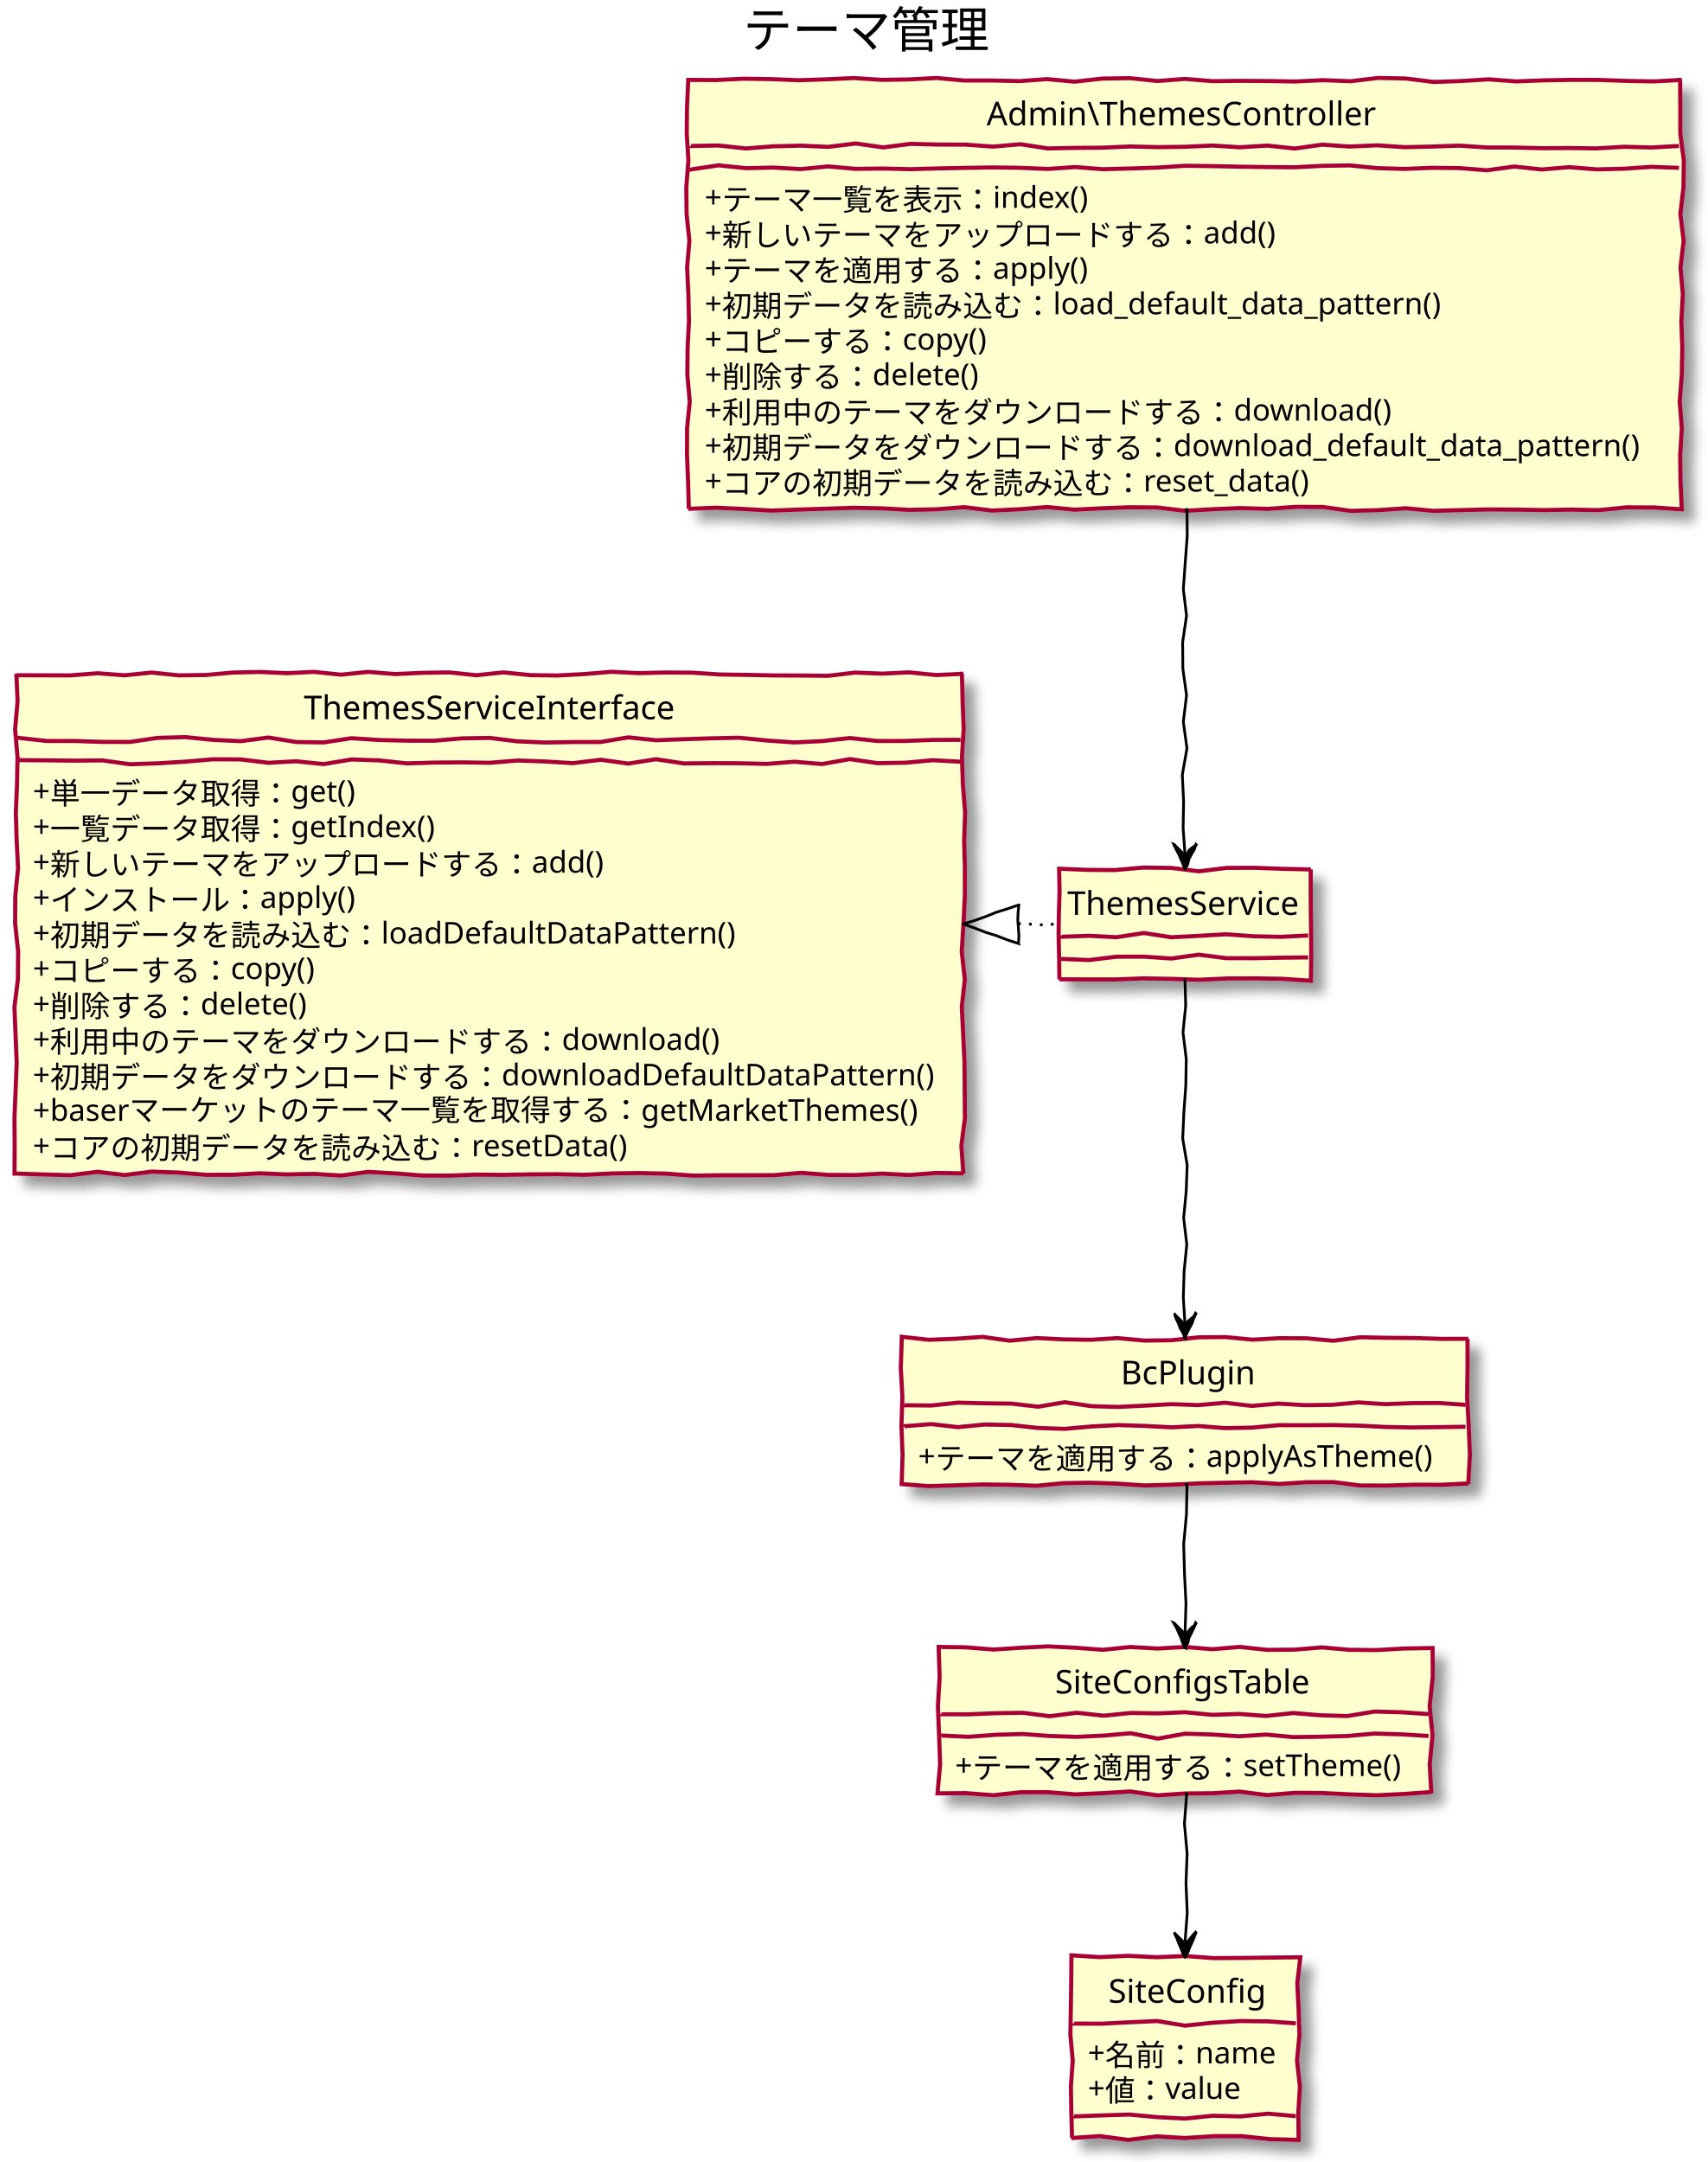
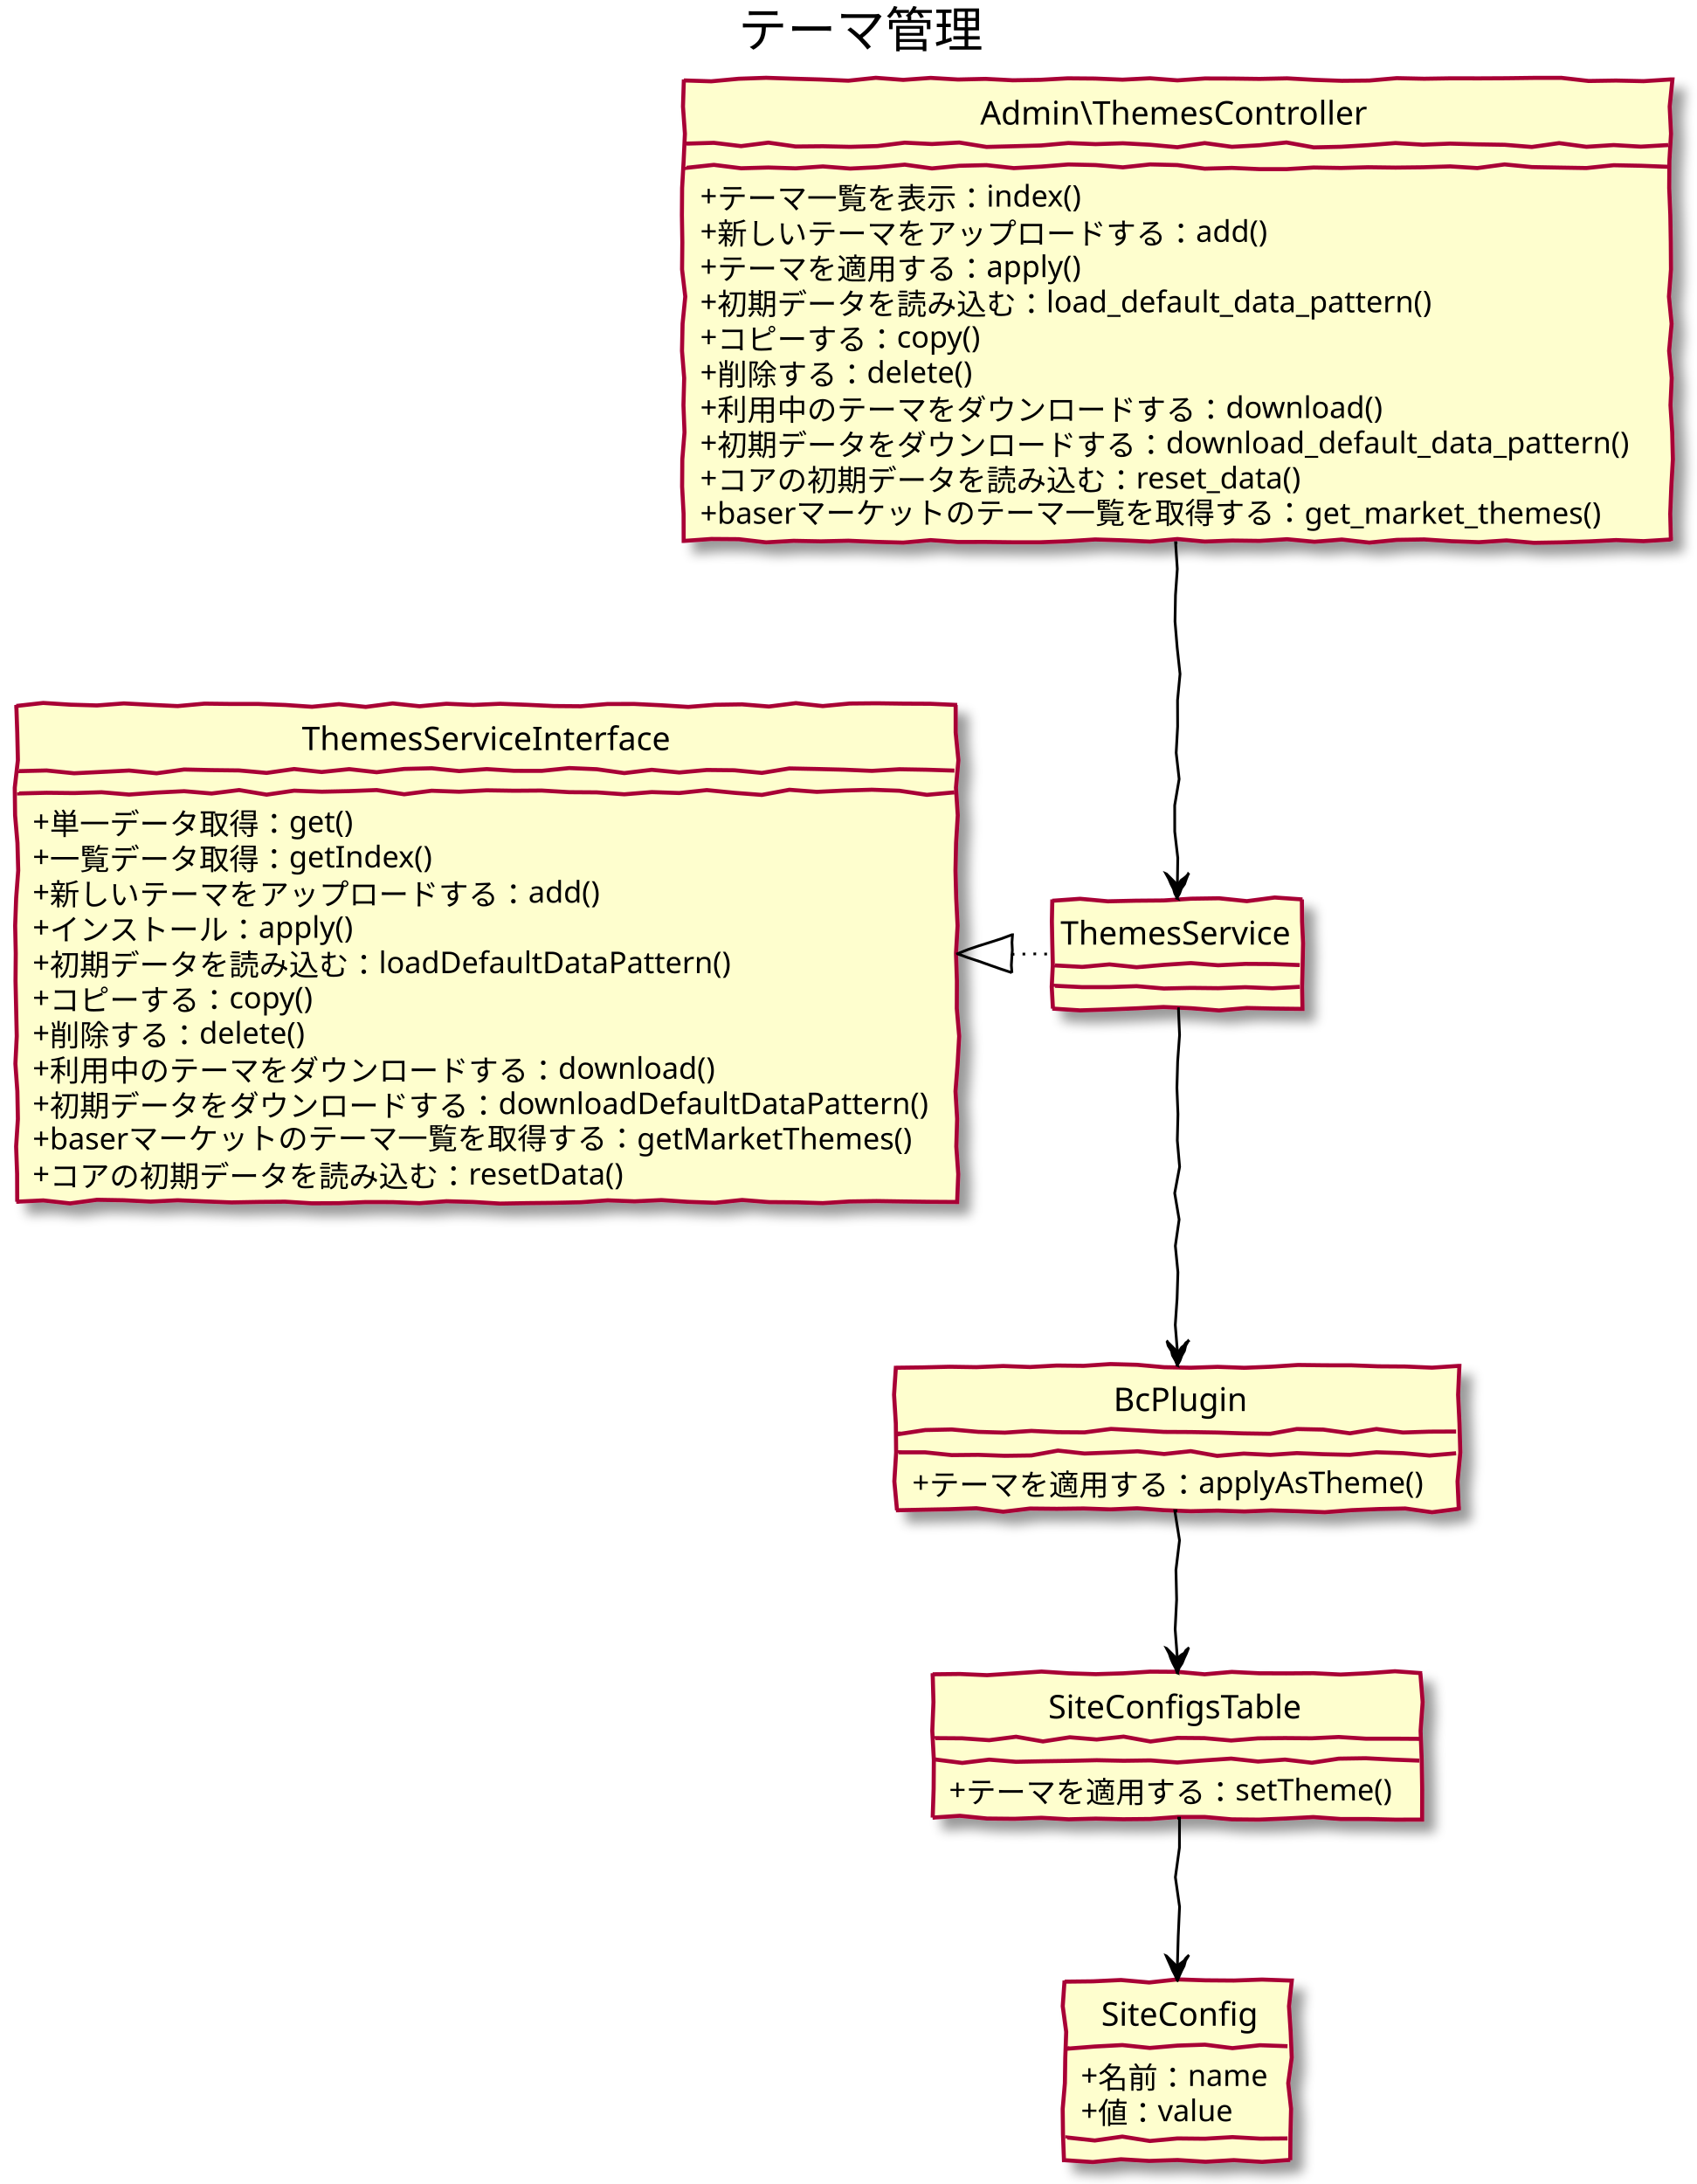
- <svg xmlns="http://www.w3.org/2000/svg" contentScriptType="application/ecmascript" contentStyleType="text/css" height="790px" preserveAspectRatio="none" style="width:624px;height:790px;" version="1.1" viewBox="0 0 624 790" width="624px" zoomAndPan="magnify">
+ <svg xmlns="http://www.w3.org/2000/svg" contentScriptType="application/ecmascript" contentStyleType="text/css" height="803px" preserveAspectRatio="none" style="width:624px;height:803px;" version="1.1" viewBox="0 0 624 803" width="624px" zoomAndPan="magnify">
  <defs>
-     <filter height="300%" id="fo65tkm" width="300%" x="-1" y="-1">
+     <filter height="300%" id="fbg8afc" width="300%" x="-1" y="-1">
      <feGaussianBlur result="blurOut" stdDeviation="2.0" />
      <feColorMatrix in="blurOut" result="blurOut2" type="matrix" values="0 0 0 0 0 0 0 0 0 0 0 0 0 0 0 0 0 0 .4 0" />
      <feOffset dx="4.0" dy="4.0" in="blurOut2" result="blurOut3" />
      <feBlend in="SourceGraphic" in2="blurOut3" mode="normal" />
    </filter>
  </defs>
  <g>
    <text fill="#000000" font-family="sans-serif" font-size="18" lengthAdjust="spacingAndGlyphs" textLength="90" x="271.5" y="17.402">テーマ管理</text>
-     <polygon fill="#FEFECE" filter="url(#fo65tkm)" points="251.5,29.199,251.5,29.188,261.583,29.248,271.667,28.764,281.75,28.906,291.833,29.313,301.917,28.983,312,28.512,322.083,29.178,332.167,29.025,342.25,28.493,352.333,29.427,362.417,29.414,372.5,29.635,382.583,28.908,392.667,29.85,402.75,28.711,412.833,28.552,422.917,29.601,433,28.831,443.083,29.663,453.167,29.543,463.25,29.611,473.333,29.774,483.417,29.295,493.5,29.691,503.583,28.469,513.667,28.677,523.75,29.944,533.833,29.616,543.917,28.983,554,29.749,564.083,29.358,574.167,29.177,584.25,29.204,594.333,29.57,604.417,29.747,614.5,29.199,613.911,29.199,613.98,38.995,613.966,48.79,615.248,58.586,615.141,68.381,614.007,78.177,615.196,87.972,614.045,97.768,614.903,107.564,614.366,117.359,614.713,127.154,614.52,136.95,613.765,146.746,614.526,156.541,613.928,166.337,614.065,176.132,614.5,185.928,614.5,186.106,604.417,185.43,594.333,185.377,584.25,186.411,574.167,186.218,564.083,186.388,554,186.213,543.917,186.148,533.833,186.397,523.75,186.667,513.667,185.71,503.583,186.405,493.5,186.672,483.417,185.236,473.333,185.203,463.25,185.94,453.167,185.64,443.083,186.077,433,186.651,422.917,185.43,412.833,185.341,402.75,185.719,392.667,186.232,382.583,185.264,372.5,186.084,362.417,186.559,352.333,185.314,342.25,186.092,332.167,186.305,322.083,185.728,312,185.548,301.917,185.872,291.833,186.2,281.75,186.571,271.667,185.969,261.583,185.507,251.5,185.928,251.683,185.928,251.438,176.132,251.026,166.337,251.051,156.541,252.037,146.746,251.157,136.95,251.248,127.154,251.75,117.359,251.536,107.564,251.067,97.768,251.902,87.972,250.881,78.177,250.777,68.381,251.547,58.586,250.924,48.79,251.029,38.995,251.5,29.199" style="stroke: #A80036; stroke-width: 1.5;" />
+     <polygon fill="#FEFECE" filter="url(#fbg8afc)" points="251.5,29.199,251.5,29.57,261.583,29.896,271.667,28.956,281.75,28.608,291.833,28.938,301.917,29.23,312,29.67,322.083,28.605,332.167,29.372,342.25,28.642,352.333,29.237,362.417,29.003,372.5,29.52,382.583,29.352,392.667,28.797,402.75,28.88,412.833,29.294,422.917,28.778,433,29.548,443.083,28.849,453.167,28.883,463.25,29.016,473.333,28.804,483.417,29.361,493.5,29.715,503.583,29.615,513.667,28.733,523.75,28.949,533.833,28.793,543.917,28.817,554,28.764,564.083,28.636,574.167,28.619,584.25,29.775,594.333,29.614,604.417,29.841,614.5,29.199,615.065,29.199,614.045,39.181,614.54,49.162,613.936,59.143,613.87,69.125,614.28,79.106,614.45,89.088,614.525,99.069,613.772,109.05,614.752,119.032,613.833,129.013,614.795,138.994,614.339,148.976,614.971,158.957,615.221,168.939,614.641,178.92,614.247,188.901,614.5,198.883,614.5,198.346,604.417,198.967,594.333,198.569,584.25,199.065,574.167,199.411,564.083,199.583,554,198.687,543.917,199.349,533.833,198.985,523.75,198.335,513.667,198.498,503.583,199.5,493.5,198.369,483.417,199.193,473.333,198.256,463.25,198.871,453.167,198.737,443.083,199.113,433,198.185,422.917,199.124,412.833,198.653,402.75,198.344,392.667,198.984,382.583,199.375,372.5,199.377,362.417,199.254,352.333,199.274,342.25,198.583,332.167,199.498,322.083,199.225,312,198.806,301.917,199.038,291.833,198.843,281.75,199.413,271.667,198.242,261.583,198.165,251.5,198.883,251.433,198.883,251.399,188.901,250.858,178.92,250.929,168.939,251.736,158.957,251.351,148.976,251.617,138.994,250.816,129.013,251.025,119.032,252.018,109.05,250.838,99.069,250.938,89.088,250.782,79.106,250.856,69.125,251.418,59.143,251.885,49.162,251.177,39.181,251.5,29.199" style="stroke: #A80036; stroke-width: 1.5;" />
    <text fill="#000000" font-family="sans-serif" font-size="12" lengthAdjust="spacingAndGlyphs" textLength="145" x="360.5" y="45.801">Admin\ThemesController</text>
-     <path d="M252.5,53.332 L252.5,53.346 L262.528,53.165 L272.556,54.251 L282.583,53.466 L292.611,53.215 L302.639,53.671 L312.667,52.429 L322.694,53.866 L332.722,52.565 L342.75,52.826 L352.778,52.849 L362.806,53.576 L372.833,52.701 L382.861,54.238 L392.889,54.041 L402.917,53.96 L412.944,53.522 L422.972,53.766 L433,53.642 L443.028,53.182 L453.056,53.817 L463.083,53.197 L473.111,54.279 L483.139,52.86 L493.167,53.556 L503.194,53.095 L513.222,53.783 L523.25,53.553 L533.278,53.214 L543.306,53.893 L553.333,53.906 L563.361,54.159 L573.389,54.091 L583.417,54.226 L593.444,53.633 L603.472,53.895 L613.5,53.332 " fill="#FEFECE" style="stroke: #A80036; stroke-width: 1.5;" />
-     <path d="M252.5,61.332 L252.5,61.911 L262.528,60.413 L272.556,61.451 L282.583,61.228 L292.611,61.788 L302.639,60.81 L312.667,61.702 L322.694,61.578 L332.722,61.824 L342.75,61.535 L352.778,61.342 L362.806,61.176 L372.833,61.315 L382.861,61.733 L392.889,61.035 L402.917,61.825 L412.944,61.566 L422.972,61.244 L433,60.572 L443.028,60.698 L453.056,60.91 L463.083,61.048 L473.111,61.121 L483.139,60.597 L493.167,60.444 L503.194,61.431 L513.222,61.723 L523.25,61.313 L533.278,61.419 L543.306,62.223 L553.333,60.854 L563.361,61.927 L573.389,61.078 L583.417,61.89 L593.444,61.642 L603.472,60.971 L613.5,61.332 " fill="#FEFECE" style="stroke: #A80036; stroke-width: 1.5;" />
+     <path d="M252.5,53.332 L252.5,52.808 L262.528,52.514 L272.556,53.726 L282.583,52.439 L292.611,53.866 L302.639,53.771 L312.667,53.992 L322.694,53.706 L332.722,52.454 L342.75,52.953 L352.778,52.403 L362.806,54.026 L372.833,53.762 L382.861,53.489 L392.889,52.589 L402.917,52.997 L412.944,52.675 L422.972,53.215 L433,54.13 L443.028,52.605 L453.056,53.982 L463.083,53.415 L473.111,52.383 L483.139,54.191 L493.167,53.964 L503.194,53.365 L513.222,52.594 L523.25,53.194 L533.278,52.805 L543.306,53.068 L553.333,53.234 L563.361,54.037 L573.389,52.618 L583.417,53.972 L593.444,53.333 L603.472,53.918 L613.5,53.332 " fill="#FEFECE" style="stroke: #A80036; stroke-width: 1.5;" />
+     <path d="M252.5,61.332 L252.5,61.702 L262.528,60.618 L272.556,61.867 L282.583,61.589 L292.611,61.891 L302.639,61.191 L312.667,61.977 L322.694,61.482 L332.722,60.538 L342.75,61.926 L352.778,60.949 L362.806,60.716 L372.833,61.812 L382.861,61.262 L392.889,60.466 L402.917,60.688 L412.944,61.526 L422.972,60.449 L433,60.69 L443.028,62.014 L453.056,61.736 L463.083,62.184 L473.111,62.188 L483.139,61.59 L493.167,61.761 L503.194,61.487 L513.222,61.62 L523.25,61.502 L533.278,61.178 L543.306,61.796 L553.333,60.454 L563.361,61.429 L573.389,61.619 L583.417,61.785 L593.444,60.747 L603.472,60.941 L613.5,61.332 " fill="#FEFECE" style="stroke: #A80036; stroke-width: 1.5;" />
    <text fill="#000000" font-family="sans-serif" font-size="11" lengthAdjust="spacingAndGlyphs" textLength="146" x="257.5" y="75.967">+テーマ一覧を表示：index()</text>
    <text fill="#000000" font-family="sans-serif" font-size="11" lengthAdjust="spacingAndGlyphs" textLength="213" x="257.5" y="88.922">+新しいテーマをアップロードする：add()</text>
    <text fill="#000000" font-family="sans-serif" font-size="11" lengthAdjust="spacingAndGlyphs" textLength="145" x="257.5" y="101.877">+テーマを適用する：apply()</text>
    <text fill="#000000" font-family="sans-serif" font-size="11" lengthAdjust="spacingAndGlyphs" textLength="278" x="257.5" y="114.832">+初期データを読み込む：load_default_data_pattern()</text>
    <text fill="#000000" font-family="sans-serif" font-size="11" lengthAdjust="spacingAndGlyphs" textLength="109" x="257.5" y="127.787">+コピーする：copy()</text>
    <text fill="#000000" font-family="sans-serif" font-size="11" lengthAdjust="spacingAndGlyphs" textLength="104" x="257.5" y="140.742">+削除する：delete()</text>
    <text fill="#000000" font-family="sans-serif" font-size="11" lengthAdjust="spacingAndGlyphs" textLength="256" x="257.5" y="153.697">+利用中のテーマをダウンロードする：download()</text>
    <text fill="#000000" font-family="sans-serif" font-size="11" lengthAdjust="spacingAndGlyphs" textLength="351" x="257.5" y="166.652">+初期データをダウンロードする：download_default_data_pattern()</text>
    <text fill="#000000" font-family="sans-serif" font-size="11" lengthAdjust="spacingAndGlyphs" textLength="227" x="257.5" y="179.607">+コアの初期データを読み込む：reset_data()</text>
-     <polygon fill="#FEFECE" filter="url(#fo65tkm)" points="387,317.699,387,317.432,397.222,317.856,407.444,317.918,417.667,317.021,427.889,317.132,438.111,318.371,448.333,317.128,458.556,317.098,468.778,317.473,479,317.699,478.93,317.699,478.934,325.726,478.976,333.752,479.089,341.779,479.122,349.805,479,357.832,479,358.37,468.778,357.658,458.556,357.485,448.333,357.533,438.111,358.006,427.889,357.67,417.667,357.503,407.444,357.883,397.222,357.866,387,357.832,387.099,357.832,387.004,349.805,386.815,341.779,386.918,333.752,387.165,325.726,387,317.699" style="stroke: #A80036; stroke-width: 1.5;" />
-     <text fill="#000000" font-family="sans-serif" font-size="12" lengthAdjust="spacingAndGlyphs" textLength="86" x="390" y="334.301">ThemesService</text>
-     <path d="M388,341.832 L388,342.294 L398,341.939 L408,342.457 L418,340.93 L428,342.479 L438,341.962 L448,341.388 L458,342.11 L468,342.322 L478,341.832 " fill="#FEFECE" style="stroke: #A80036; stroke-width: 1.5;" />
-     <path d="M388,349.832 L388,350.39 L398,350.804 L408,349.58 L418,349.571 L428,350.245 L438,348.846 L448,350.11 L458,350.129 L468,349.948 L478,349.832 " fill="#FEFECE" style="stroke: #A80036; stroke-width: 1.5;" />
-     <polygon fill="#FEFECE" filter="url(#fo65tkm)" points="6,246.199,6,246.739,15.886,246.768,25.771,246.784,35.657,246.01,45.543,246.752,55.429,245.751,65.314,246.779,75.2,246.645,85.086,245.751,94.971,245.535,104.857,245.985,114.743,245.508,124.629,246.524,134.514,245.508,144.4,246.304,154.286,245.851,164.171,245.699,174.057,246.727,183.943,245.689,193.829,246.696,203.714,246.823,213.6,246.297,223.486,245.471,233.371,245.962,243.257,245.731,253.143,245.798,263.029,246.461,272.914,246.598,282.8,246.803,292.686,246.837,302.571,246.938,312.457,245.763,322.343,246.142,332.229,245.688,342.114,246.668,352,246.199,351.484,246.199,351.736,256.346,352.131,266.492,351.486,276.639,351.842,286.786,352.657,296.932,352.3,307.079,352.566,317.225,352.556,327.372,352.061,337.519,351.411,347.665,352.543,357.812,351.433,367.958,351.95,378.105,352.428,388.252,352.502,398.398,352.579,408.545,351.277,418.691,352,428.838,352,428.74,342.114,428.585,332.229,429.353,322.343,428.838,312.457,429.363,302.571,429.31,292.686,428.547,282.8,429.405,272.914,429.425,263.029,429.442,253.143,429.574,243.257,428.845,233.371,428.628,223.486,428.781,213.6,429.277,203.714,429.059,193.829,429.111,183.943,429.301,174.057,429.21,164.171,429.572,154.286,429.541,144.4,428.757,134.514,428.207,124.629,429.552,114.743,428.938,104.857,429.137,94.971,428.722,85.086,429.276,75.2,429.279,65.314,428.454,55.429,428.108,45.543,429.359,35.657,428.18,25.771,429.418,15.886,429.139,6,428.838,5.307,428.838,5.362,418.691,5.287,408.545,5.704,398.398,6.101,388.252,5.685,378.105,5.279,367.958,6.545,357.812,6.626,347.665,5.529,337.519,5.587,327.372,6.601,317.225,6.085,307.079,5.789,296.932,6.218,286.786,6.403,276.639,5.518,266.492,6.415,256.346,6,246.199" style="stroke: #A80036; stroke-width: 1.5;" />
-     <text fill="#000000" font-family="sans-serif" font-size="12" lengthAdjust="spacingAndGlyphs" textLength="136" x="111" y="262.801">ThemesServiceInterface</text>
-     <path d="M7,270.332 L7,269.647 L17.118,270.761 L27.235,270.761 L37.353,271.085 L47.471,271.11 L57.588,269.628 L67.706,269.34 L77.823,270.351 L87.941,270.829 L98.059,269.489 L108.177,271.13 L118.294,271.285 L128.412,269.739 L138.529,270.406 L148.647,270.642 L158.765,270.658 L168.882,269.792 L179,269.643 L189.118,270.895 L199.235,271.317 L209.353,271.145 L219.471,271.127 L229.588,269.433 L239.706,270.491 L249.823,270.108 L259.941,269.781 L270.059,269.57 L280.176,270.585 L290.294,271.284 L300.412,270.795 L310.529,269.68 L320.647,270.767 L330.765,270.747 L340.882,270.369 L351,270.332 " fill="#FEFECE" style="stroke: #A80036; stroke-width: 1.5;" />
-     <path d="M7,278.332 L7,277.757 L17.118,277.83 L27.235,277.95 L37.353,277.841 L47.471,279.258 L57.588,278.916 L67.706,278.311 L77.823,277.447 L87.941,277.49 L98.059,278.728 L108.177,278.17 L118.294,279.203 L128.412,277.507 L138.529,277.854 L148.647,278.94 L158.765,278.646 L168.882,278.574 L179,278.726 L189.118,277.891 L199.235,278.242 L209.353,278.858 L219.471,277.619 L229.588,279.014 L239.706,277.419 L249.823,278.956 L259.941,278.858 L270.059,278.889 L280.176,279.13 L290.294,278.346 L300.412,279.177 L310.529,277.381 L320.647,278.859 L330.765,278.699 L340.882,277.788 L351,278.332 " fill="#FEFECE" style="stroke: #A80036; stroke-width: 1.5;" />
-     <text fill="#000000" font-family="sans-serif" font-size="11" lengthAdjust="spacingAndGlyphs" textLength="122" x="12" y="292.967">+単一データ取得：get()</text>
-     <text fill="#000000" font-family="sans-serif" font-size="11" lengthAdjust="spacingAndGlyphs" textLength="152" x="12" y="305.922">+一覧データ取得：getIndex()</text>
-     <text fill="#000000" font-family="sans-serif" font-size="11" lengthAdjust="spacingAndGlyphs" textLength="213" x="12" y="318.877">+新しいテーマをアップロードする：add()</text>
-     <text fill="#000000" font-family="sans-serif" font-size="11" lengthAdjust="spacingAndGlyphs" textLength="123" x="12" y="331.832">+インストール：apply()</text>
-     <text fill="#000000" font-family="sans-serif" font-size="11" lengthAdjust="spacingAndGlyphs" textLength="261" x="12" y="344.787">+初期データを読み込む：loadDefaultDataPattern()</text>
-     <text fill="#000000" font-family="sans-serif" font-size="11" lengthAdjust="spacingAndGlyphs" textLength="109" x="12" y="357.742">+コピーする：copy()</text>
-     <text fill="#000000" font-family="sans-serif" font-size="11" lengthAdjust="spacingAndGlyphs" textLength="104" x="12" y="370.697">+削除する：delete()</text>
-     <text fill="#000000" font-family="sans-serif" font-size="11" lengthAdjust="spacingAndGlyphs" textLength="256" x="12" y="383.652">+利用中のテーマをダウンロードする：download()</text>
-     <text fill="#000000" font-family="sans-serif" font-size="11" lengthAdjust="spacingAndGlyphs" textLength="334" x="12" y="396.607">+初期データをダウンロードする：downloadDefaultDataPattern()</text>
-     <text fill="#000000" font-family="sans-serif" font-size="11" lengthAdjust="spacingAndGlyphs" textLength="329" x="12" y="409.562">+baserマーケットのテーマ一覧を取得する：getMarketThemes()</text>
-     <text fill="#000000" font-family="sans-serif" font-size="11" lengthAdjust="spacingAndGlyphs" textLength="222" x="12" y="422.518">+コアの初期データを読み込む：resetData()</text>
-     <polygon fill="#FEFECE" filter="url(#fo65tkm)" points="329.5,489.199,329.5,488.457,339.357,489.564,349.214,489.177,359.071,488.491,368.929,489.892,378.786,488.927,388.643,489.402,398.5,489.561,408.357,488.941,418.214,489.849,428.071,489.732,437.929,488.656,447.786,488.563,457.643,489.513,467.5,488.969,477.357,489.012,487.214,489.917,497.071,488.639,506.929,488.833,516.786,488.913,526.643,489.218,536.5,489.199,536.235,489.199,536.232,499.817,536.068,510.434,536.665,521.052,537.096,531.669,536.5,542.287,536.5,542.058,526.643,542.543,516.786,542.516,506.929,542.811,497.071,542.794,487.214,541.561,477.357,541.604,467.5,542.239,457.643,541.617,447.786,541.8,437.929,542.031,428.071,542.516,418.214,542.784,408.357,542.114,398.5,541.788,388.643,541.948,378.786,542.899,368.929,542.542,359.071,542.418,349.214,542.728,339.357,543.024,329.5,542.287,329.468,542.287,329.794,531.669,329.38,521.052,329.735,510.434,329.144,499.817,329.5,489.199" style="stroke: #A80036; stroke-width: 1.5;" />
-     <text fill="#000000" font-family="sans-serif" font-size="12" lengthAdjust="spacingAndGlyphs" textLength="47" x="409.5" y="505.801">BcPlugin</text>
-     <path d="M330.5,513.332 L330.5,513.474 L340.262,513.579 L350.024,512.529 L359.786,512.766 L369.548,512.878 L379.31,514.006 L389.071,512.377 L398.833,513.822 L408.595,514.095 L418.357,513.617 L428.119,513.082 L437.881,513.432 L447.643,512.559 L457.405,513.728 L467.167,512.882 L476.929,513.457 L486.69,513.327 L496.452,512.438 L506.214,513.093 L515.976,512.703 L525.738,512.645 L535.5,513.332 " fill="#FEFECE" style="stroke: #A80036; stroke-width: 1.5;" />
-     <path d="M330.5,521.332 L330.5,521.141 L340.262,520.374 L350.024,521.482 L359.786,520.526 L369.548,520.706 L379.31,521.793 L389.071,522.106 L398.833,521.234 L408.595,520.721 L418.357,521.047 L428.119,521.548 L437.881,521.059 L447.643,521.839 L457.405,521.656 L467.167,520.76 L476.929,520.783 L486.69,520.709 L496.452,520.92 L506.214,521.416 L515.976,521.59 L525.738,521.477 L535.5,521.332 " fill="#FEFECE" style="stroke: #A80036; stroke-width: 1.5;" />
-     <text fill="#000000" font-family="sans-serif" font-size="11" lengthAdjust="spacingAndGlyphs" textLength="195" x="335.5" y="535.967">+テーマを適用する：applyAsTheme()</text>
-     <polygon fill="#FEFECE" filter="url(#fo65tkm)" points="343,602.199,343,601.784,353,601.943,363,602.753,373,602.095,383,601.592,393,602.093,403,602.848,413,601.816,423,602.381,433,601.815,443,602.624,453,601.789,463,602.869,473,602.789,483,601.96,493,602.844,503,602.943,513,602.37,523,602.199,523.472,602.199,523.523,612.817,522.395,623.434,523.443,634.052,522.423,644.669,523,655.287,523,654.8,513,655.516,503,655.992,493,655.655,483,655.149,473,655.104,463,655.932,453,654.649,443,655.243,433,655.337,423,656.028,413,654.601,403,655.211,393,655.669,383,654.877,373,654.879,363,655.987,353,655.208,343,655.287,342.574,655.287,343.517,644.669,343.137,634.052,342.71,623.434,343.335,612.817,343,602.199" style="stroke: #A80036; stroke-width: 1.5;" />
-     <text fill="#000000" font-family="sans-serif" font-size="12" lengthAdjust="spacingAndGlyphs" textLength="95" x="385.5" y="618.801">SiteConfigsTable</text>
-     <path d="M344,626.332 L344,626.401 L353.889,626.42 L363.778,626.012 L373.667,625.845 L383.556,627.107 L393.444,625.847 L403.333,626.92 L413.222,625.909 L423.111,626.072 L433,625.655 L442.889,626.604 L452.778,626.279 L462.667,627.018 L472.556,625.947 L482.444,626.764 L492.333,627.047 L502.222,625.408 L512.111,625.663 L522,626.332 " fill="#FEFECE" style="stroke: #A80036; stroke-width: 1.5;" />
-     <path d="M344,634.332 L344,634.167 L353.889,634.63 L363.778,633.898 L373.667,633.612 L383.556,634.334 L393.444,634.654 L403.333,634.184 L413.222,633.333 L423.111,635.302 L433,633.495 L442.889,633.795 L452.778,634.442 L462.667,633.821 L472.556,634.738 L482.444,634.605 L492.333,634.335 L502.222,633.448 L512.111,633.731 L522,634.332 " fill="#FEFECE" style="stroke: #A80036; stroke-width: 1.5;" />
-     <text fill="#000000" font-family="sans-serif" font-size="11" lengthAdjust="spacingAndGlyphs" textLength="168" x="349" y="648.967">+テーマを適用する：setTheme()</text>
-     <polygon fill="#FEFECE" filter="url(#fo65tkm)" points="391.5,715.199,391.5,714.482,401.875,715.133,412.25,714.657,422.625,715.177,433,714.728,443.375,715.498,453.75,715.435,464.125,715.308,474.5,715.199,475.141,715.199,474.025,724.634,474.501,734.069,474.818,743.503,473.921,752.938,474.989,762.373,474.413,771.808,474.5,781.242,474.5,781.91,464.125,781.642,453.75,780.565,443.375,780.562,433,781.226,422.625,780.624,412.25,781.92,401.875,780.529,391.5,781.242,391.734,781.242,391.455,771.808,391.307,762.373,391.979,752.938,391.119,743.503,391.273,734.069,391.409,724.634,391.5,715.199" style="stroke: #A80036; stroke-width: 1.5;" />
-     <text fill="#000000" font-family="sans-serif" font-size="12" lengthAdjust="spacingAndGlyphs" textLength="56" x="405" y="731.801">SiteConfig</text>
-     <path d="M392.5,739.332 L392.5,739.427 L402.625,739.461 L412.75,738.936 L422.875,738.49 L433,740.173 L443.125,739.11 L453.25,738.493 L463.375,738.62 L473.5,739.332 " fill="#FEFECE" style="stroke: #A80036; stroke-width: 1.5;" />
-     <text fill="#000000" font-family="sans-serif" font-size="11" lengthAdjust="spacingAndGlyphs" textLength="71" x="397.5" y="753.967">+名前：name</text>
-     <text fill="#000000" font-family="sans-serif" font-size="11" lengthAdjust="spacingAndGlyphs" textLength="59" x="397.5" y="766.922">+値：value</text>
-     <path d="M392.5,773.242 L392.5,773.331 L402.625,772.975 L412.75,772.668 L422.875,773.615 L433,774.133 L443.125,773.097 L453.25,773.346 L463.375,772.346 L473.5,773.242 " fill="#FEFECE" style="stroke: #A80036; stroke-width: 1.5;" />
-     <path d="M433,186.209 L433.732,186.209 L433.808,195.903 L433.079,205.597 L432.391,215.291 L433.56,224.985 L432.135,234.678 L432.22,244.372 L433.56,254.066 L432.389,263.76 L433.711,273.454 L432.016,283.148 L432.488,292.841 L432.311,302.535 L433,312.229 " fill="none" style="stroke: #000000; stroke-width: 1.0;" />
-     <polygon fill="#000000" points="433,317.549,433.01,317.554,433.972,315.826,434.432,313.874,435.367,312.135,436.39,310.434,437,308.549,437.093,308.642,436.217,309.366,435.265,310.014,434.434,310.784,433.879,311.828,433,312.549,433.045,312.595,432.363,311.913,431.345,310.894,430.738,310.287,429.782,309.331,429,308.549,428.913,308.51,429.728,310.317,430.778,312.228,431.5,313.994,432.263,315.777,433,317.549" style="stroke: #000000; stroke-width: 1.0;" />
-     <path d="M433,357.869 L432.988,357.869 L433.249,367.559 L432.268,377.249 L433.455,386.939 L433.289,396.629 L432.595,406.319 L432.157,416.009 L433.793,425.699 L433.428,435.389 L432.506,445.079 L433.652,454.769 L432.678,464.459 L432.383,474.149 L433,483.839 " fill="none" style="stroke: #000000; stroke-width: 1.0;" />
-     <polygon fill="#000000" points="433,489.029,432.97,489.016,433.664,487.169,434.559,485.411,435.496,483.672,436.144,481.804,437,480.029,436.823,479.853,436.281,480.91,435.449,481.679,434.559,482.388,433.699,483.128,433,484.029,432.899,483.929,432.119,483.149,431.234,482.263,430.584,481.613,429.859,480.888,429,480.029,429.143,480.093,429.725,481.796,430.632,483.643,431.231,485.354,432.41,487.323,433,489.029" style="stroke: #000000; stroke-width: 1.0;" />
-     <path d="M433,542.439 L433.733,542.439 L433.529,553.333 L432.517,564.227 L432.815,575.121 L433.359,586.015 L433,596.909 " fill="none" style="stroke: #000000; stroke-width: 1.0;" />
-     <polygon fill="#000000" points="433,602.089,432.819,602.008,434.023,600.389,434.448,598.421,435.352,596.668,436.206,594.892,437.026,593.101,436.872,592.946,436.361,594.037,435.423,594.698,434.654,595.529,433.959,596.435,433.014,597.089,433.014,597.089,432.31,596.38,431.592,595.657,430.572,594.634,429.845,593.902,429.026,593.078,428.851,593.001,429.958,594.941,430.754,596.743,431.565,598.553,432.094,600.238,433,602.089" style="stroke: #000000; stroke-width: 1.0;" />
-     <path d="M372.22,337.699 L372.22,337.478 L375.152,337.655 L378.084,337.74 L381.016,337.964 L383.948,337.737 L386.88,337.699 " fill="none" style="stroke: #000000; stroke-width: 1.0; stroke-dasharray: 1.0,3.0;" />
-     <polygon fill="none" points="372.14,344.699,372.162,344.762,368.206,343.487,364.146,341.917,360.205,340.685,356.149,339.123,352.14,337.699,352.104,337.596,356.153,336.337,360.15,334.927,364.084,333.34,368.132,332.078,372.14,330.699,372.277,330.699,371.997,333.499,371.907,336.299,372.12,339.099,372.312,341.899,372.14,344.699" style="stroke: #000000; stroke-width: 1.0;" />
-     <path d="M433,655.489 L433.616,655.489 L432.782,666.349 L433.766,677.209 L433.364,688.069 L433.815,698.929 L433,709.789 " fill="none" style="stroke: #000000; stroke-width: 1.0;" />
-     <polygon fill="#000000" points="433,715.179,433.03,715.192,433.998,713.467,434.702,711.625,435.526,709.835,436.3,708.024,437,706.179,436.838,706.017,436.079,706.858,435.366,707.746,434.648,708.627,433.904,709.483,433,710.179,432.917,710.096,432.355,709.534,431.436,708.615,430.454,707.634,429.865,707.044,429,706.179,429.024,706.19,429.936,708.04,430.586,709.773,431.373,711.567,432.027,713.302,433,715.179" style="stroke: #000000; stroke-width: 1.0;" />
+     <text fill="#000000" font-family="sans-serif" font-size="11" lengthAdjust="spacingAndGlyphs" textLength="339" x="257.5" y="192.562">+baserマーケットのテーマ一覧を取得する：get_market_themes()</text>
+     <polygon fill="#FEFECE" filter="url(#fbg8afc)" points="387,330.699,387,331.187,397.222,330.461,407.444,331.39,417.667,331.162,427.889,331.075,438.111,330.425,448.333,330.274,458.556,331.329,468.778,329.99,479,330.699,478.783,330.699,478.844,338.726,479.22,346.752,479.057,354.779,478.867,362.805,479,370.832,479,370.95,468.778,370.825,458.556,370.607,448.333,371.515,438.111,370.7,427.889,370.239,417.667,370.752,407.444,371.163,397.222,371.483,387,370.832,387.231,370.832,386.786,362.805,387.187,354.779,386.995,346.752,386.841,338.726,387,330.699" style="stroke: #A80036; stroke-width: 1.5;" />
+     <text fill="#000000" font-family="sans-serif" font-size="12" lengthAdjust="spacingAndGlyphs" textLength="86" x="390" y="347.301">ThemesService</text>
+     <path d="M388,354.832 L388,354.964 L398,355.508 L408,354.585 L418,355.632 L428,354.758 L438,354.099 L448,354.902 L458,354.396 L468,354.456 L478,354.832 " fill="#FEFECE" style="stroke: #A80036; stroke-width: 1.5;" />
+     <path d="M388,362.832 L388,362.449 L398,362.938 L408,362.932 L418,362.587 L428,363.45 L438,363.224 L448,363.335 L458,362.964 L468,363.373 L478,362.832 " fill="#FEFECE" style="stroke: #A80036; stroke-width: 1.5;" />
+     <polygon fill="#FEFECE" filter="url(#fbg8afc)" points="6,259.199,6,259.565,15.886,258.456,25.771,259.084,35.657,259.37,45.543,258.628,55.429,259.147,65.314,259.609,75.2,258.709,85.086,258.827,94.971,258.824,104.857,259.196,114.743,259.862,124.629,258.891,134.514,259.91,144.4,258.626,154.286,259.668,164.171,258.749,174.057,259.192,183.943,258.759,193.829,259.135,203.714,259.591,213.6,259.675,223.486,258.837,233.371,258.832,243.257,259.308,253.143,259.918,263.029,259.126,272.914,258.976,282.8,259.768,292.686,258.526,302.571,259.606,312.457,258.67,322.343,258.577,332.229,258.712,342.114,258.76,352,259.199,351.457,259.199,351.458,269.346,352.462,279.492,351.562,289.639,352.224,299.786,351.607,309.932,351.389,320.079,351.653,330.225,352.156,340.372,351.58,350.519,351.912,360.665,351.874,370.812,352.747,380.958,352.183,391.105,351.396,401.252,351.999,411.398,351.692,421.545,352.404,431.691,352,441.838,352,441.942,342.114,441.877,332.229,441.748,322.343,441.593,312.457,441.742,302.571,442.355,292.686,442.054,282.8,441.981,272.914,441.195,263.029,442.227,253.143,441.887,243.257,441.235,233.371,441.702,223.486,441.326,213.6,442.036,203.714,442.252,193.829,442.356,183.943,442.526,174.057,441.927,164.171,441.656,154.286,442.377,144.4,441.988,134.514,441.961,124.629,442.375,114.743,442.427,104.857,441.82,94.971,441.918,85.086,442.099,75.2,441.716,65.314,441.299,55.429,441.796,45.543,441.301,35.657,441.128,25.771,442.457,15.886,441.355,6,441.838,6.339,441.838,6.301,431.691,5.93,421.545,6.578,411.398,6.382,401.252,5.664,391.105,6.164,380.958,5.939,370.812,5.709,360.665,5.796,350.519,5.574,340.372,5.941,330.225,6.699,320.079,6.419,309.932,5.552,299.786,5.428,289.639,6.581,279.492,6.348,269.346,6,259.199" style="stroke: #A80036; stroke-width: 1.5;" />
+     <text fill="#000000" font-family="sans-serif" font-size="12" lengthAdjust="spacingAndGlyphs" textLength="136" x="111" y="275.801">ThemesServiceInterface</text>
+     <path d="M7,283.332 L7,283.528 L17.118,283.283 L27.235,284.314 L37.353,283.82 L47.471,283.298 L57.588,284.315 L67.706,282.924 L77.823,283.152 L87.941,283.268 L98.059,284.182 L108.177,282.748 L118.294,283.853 L128.412,282.786 L138.529,283.93 L148.647,282.717 L158.765,282.472 L168.882,283.514 L179,282.774 L189.118,283.412 L199.235,283.426 L209.353,282.393 L219.471,282.824 L229.588,284.246 L239.706,283.036 L249.823,284.026 L259.941,283.099 L270.059,283.207 L280.176,284.18 L290.294,282.532 L300.412,282.741 L310.529,282.996 L320.647,283.435 L330.765,282.83 L340.882,283.012 L351,283.332 " fill="#FEFECE" style="stroke: #A80036; stroke-width: 1.5;" />
+     <path d="M7,291.332 L7,291.728 L17.118,291.486 L27.235,291.595 L37.353,291.286 L47.471,292.141 L57.588,291.407 L67.706,290.898 L77.823,291.754 L87.941,290.479 L98.059,292.174 L108.177,290.701 L118.294,291.096 L128.412,290.87 L138.529,290.483 L148.647,292.039 L158.765,290.729 L168.882,291.106 L179,290.574 L189.118,290.736 L199.235,290.662 L209.353,291.263 L219.471,291.333 L229.588,292.045 L239.706,291.232 L249.823,291.577 L259.941,290.493 L270.059,291.499 L280.176,292.268 L290.294,290.378 L300.412,291.149 L310.529,290.658 L320.647,290.363 L330.765,290.736 L340.882,292.24 L351,291.332 " fill="#FEFECE" style="stroke: #A80036; stroke-width: 1.5;" />
+     <text fill="#000000" font-family="sans-serif" font-size="11" lengthAdjust="spacingAndGlyphs" textLength="122" x="12" y="305.967">+単一データ取得：get()</text>
+     <text fill="#000000" font-family="sans-serif" font-size="11" lengthAdjust="spacingAndGlyphs" textLength="152" x="12" y="318.922">+一覧データ取得：getIndex()</text>
+     <text fill="#000000" font-family="sans-serif" font-size="11" lengthAdjust="spacingAndGlyphs" textLength="213" x="12" y="331.877">+新しいテーマをアップロードする：add()</text>
+     <text fill="#000000" font-family="sans-serif" font-size="11" lengthAdjust="spacingAndGlyphs" textLength="123" x="12" y="344.832">+インストール：apply()</text>
+     <text fill="#000000" font-family="sans-serif" font-size="11" lengthAdjust="spacingAndGlyphs" textLength="261" x="12" y="357.787">+初期データを読み込む：loadDefaultDataPattern()</text>
+     <text fill="#000000" font-family="sans-serif" font-size="11" lengthAdjust="spacingAndGlyphs" textLength="109" x="12" y="370.742">+コピーする：copy()</text>
+     <text fill="#000000" font-family="sans-serif" font-size="11" lengthAdjust="spacingAndGlyphs" textLength="104" x="12" y="383.697">+削除する：delete()</text>
+     <text fill="#000000" font-family="sans-serif" font-size="11" lengthAdjust="spacingAndGlyphs" textLength="256" x="12" y="396.652">+利用中のテーマをダウンロードする：download()</text>
+     <text fill="#000000" font-family="sans-serif" font-size="11" lengthAdjust="spacingAndGlyphs" textLength="334" x="12" y="409.607">+初期データをダウンロードする：downloadDefaultDataPattern()</text>
+     <text fill="#000000" font-family="sans-serif" font-size="11" lengthAdjust="spacingAndGlyphs" textLength="329" x="12" y="422.562">+baserマーケットのテーマ一覧を取得する：getMarketThemes()</text>
+     <text fill="#000000" font-family="sans-serif" font-size="11" lengthAdjust="spacingAndGlyphs" textLength="222" x="12" y="435.518">+コアの初期データを読み込む：resetData()</text>
+     <polygon fill="#FEFECE" filter="url(#fbg8afc)" points="329.5,502.199,329.5,502.884,339.357,502.756,349.214,502.516,359.071,502.671,368.929,502.245,378.786,502.618,388.643,502.069,398.5,502.185,408.357,501.531,418.214,501.806,428.071,502.687,437.929,502.879,447.786,502.553,457.643,502.902,467.5,502.509,477.357,501.861,487.214,501.98,497.071,501.997,506.929,502.362,516.786,502.432,526.643,502.856,536.5,502.199,536.701,502.199,536.236,512.817,536.742,523.434,537.044,534.052,536.032,544.669,536.5,555.287,536.5,554.75,526.643,556.017,516.786,554.631,506.929,554.839,497.071,555.245,487.214,556.002,477.357,555.631,467.5,555.331,457.643,555.729,447.786,555.411,437.929,555.631,428.071,555.255,418.214,554.552,408.357,554.959,398.5,554.627,388.643,554.75,378.786,554.648,368.929,555.825,359.071,554.538,349.214,554.891,339.357,555.081,329.5,555.287,329.894,555.287,328.907,544.669,329.565,534.052,329.454,523.434,328.802,512.817,329.5,502.199" style="stroke: #A80036; stroke-width: 1.5;" />
+     <text fill="#000000" font-family="sans-serif" font-size="12" lengthAdjust="spacingAndGlyphs" textLength="47" x="409.5" y="518.801">BcPlugin</text>
+     <path d="M330.5,526.332 L330.5,527.288 L340.262,525.789 L350.024,525.581 L359.786,526.459 L369.548,526.747 L379.31,526.1 L389.071,526.577 L398.833,526.645 L408.595,525.384 L418.357,525.9 L428.119,526.475 L437.881,526.53 L447.643,526.703 L457.405,527.022 L467.167,527.164 L476.929,525.412 L486.69,525.625 L496.452,526.989 L506.214,525.41 L515.976,526.695 L525.738,526.377 L535.5,526.332 " fill="#FEFECE" style="stroke: #A80036; stroke-width: 1.5;" />
+     <path d="M330.5,534.332 L330.5,533.972 L340.262,533.99 L350.024,535.005 L359.786,534.909 L369.548,535.259 L379.31,535.122 L389.071,533.341 L398.833,534.42 L408.595,534.062 L418.357,533.597 L428.119,534.609 L437.881,533.551 L447.643,535.294 L457.405,534.44 L467.167,534.919 L476.929,534.265 L486.69,534.671 L496.452,534.9 L506.214,533.967 L515.976,534.286 L525.738,535.163 L535.5,534.332 " fill="#FEFECE" style="stroke: #A80036; stroke-width: 1.5;" />
+     <text fill="#000000" font-family="sans-serif" font-size="11" lengthAdjust="spacingAndGlyphs" textLength="195" x="335.5" y="548.967">+テーマを適用する：applyAsTheme()</text>
+     <polygon fill="#FEFECE" filter="url(#fbg8afc)" points="343,615.199,343,615.592,353,615.482,363,615.919,373,615.268,383,614.589,393,615.236,403,615.548,413,615.241,423,614.615,433,614.687,443,615.59,453,614.717,463,615.216,473,615.258,483,615.187,493,615.685,503,615.197,513,614.477,523,615.199,522.355,615.199,523.199,625.817,522.44,636.434,522.848,647.052,523.024,657.669,523,668.287,523,669.015,513,669.034,503,668.799,493,668.797,483,668.085,473,668.608,463,669.022,453,668.928,443,668.045,433,668.064,423,668.793,413,668.886,403,668.65,393,668.911,383,668.347,373,668.727,363,668.626,353,667.619,343,668.287,343.009,668.287,343.357,657.669,343.436,647.052,342.858,636.434,343.288,625.817,343,615.199" style="stroke: #A80036; stroke-width: 1.5;" />
+     <text fill="#000000" font-family="sans-serif" font-size="12" lengthAdjust="spacingAndGlyphs" textLength="95" x="385.5" y="631.801">SiteConfigsTable</text>
+     <path d="M344,639.332 L344,639.06 L353.889,639.133 L363.778,639.823 L373.667,638.555 L383.556,640.279 L393.444,638.752 L403.333,639.572 L413.222,638.507 L423.111,640.304 L433,638.975 L442.889,639.062 L452.778,639.937 L462.667,639.141 L472.556,639.043 L482.444,639.127 L492.333,638.649 L502.222,639.265 L512.111,639.264 L522,639.332 " fill="#FEFECE" style="stroke: #A80036; stroke-width: 1.5;" />
+     <path d="M344,647.332 L344,646.925 L353.889,648.182 L363.778,646.973 L373.667,647.768 L383.556,647.565 L393.444,647.414 L403.333,647.179 L413.222,647.393 L423.111,647.25 L433,648.014 L442.889,647.252 L452.778,646.588 L462.667,647.67 L472.556,646.956 L482.444,648.114 L492.333,646.613 L502.222,646.458 L512.111,646.956 L522,647.332 " fill="#FEFECE" style="stroke: #A80036; stroke-width: 1.5;" />
+     <text fill="#000000" font-family="sans-serif" font-size="11" lengthAdjust="spacingAndGlyphs" textLength="168" x="349" y="661.967">+テーマを適用する：setTheme()</text>
+     <polygon fill="#FEFECE" filter="url(#fbg8afc)" points="391.5,728.199,391.5,728.606,401.875,728.487,412.25,727.996,422.625,728.909,433,727.771,443.375,728.115,453.75,728.194,464.125,727.832,474.5,728.199,475.072,728.199,474.043,737.634,474.651,747.069,475.049,756.503,473.756,765.938,474.809,775.373,474.576,784.808,474.5,794.242,474.5,794.135,464.125,794.876,453.75,794.216,443.375,794.827,433,794.181,422.625,794.517,412.25,793.908,401.875,794.932,391.5,794.242,391.286,794.242,390.931,784.808,390.817,775.373,391.627,765.938,391.766,756.503,392.107,747.069,390.836,737.634,391.5,728.199" style="stroke: #A80036; stroke-width: 1.5;" />
+     <text fill="#000000" font-family="sans-serif" font-size="12" lengthAdjust="spacingAndGlyphs" textLength="56" x="405" y="744.801">SiteConfig</text>
+     <path d="M392.5,752.332 L392.5,753.248 L402.625,752.454 L412.75,751.917 L422.875,752.979 L433,752.113 L443.125,751.775 L453.25,753.05 L463.375,751.976 L473.5,752.332 " fill="#FEFECE" style="stroke: #A80036; stroke-width: 1.5;" />
+     <text fill="#000000" font-family="sans-serif" font-size="11" lengthAdjust="spacingAndGlyphs" textLength="71" x="397.5" y="766.967">+名前：name</text>
+     <text fill="#000000" font-family="sans-serif" font-size="11" lengthAdjust="spacingAndGlyphs" textLength="59" x="397.5" y="779.922">+値：value</text>
+     <path d="M392.5,786.242 L392.5,785.905 L402.625,787.006 L412.75,785.566 L422.875,787.184 L433,786.247 L443.125,786.352 L453.25,785.763 L463.375,786.321 L473.5,786.242 " fill="#FEFECE" style="stroke: #A80036; stroke-width: 1.5;" />
+     <path d="M433,199.529 L432.337,199.529 L432.967,209.186 L432.291,218.843 L432.125,228.5 L432.925,238.157 L433.973,247.814 L433.056,257.471 L433.086,267.128 L432.555,276.785 L433.642,286.442 L432.006,296.098 L432.021,305.755 L433.145,315.412 L433,325.069 " fill="none" style="stroke: #000000; stroke-width: 1.0;" />
+     <polygon fill="#000000" points="433,330.349,432.791,330.256,433.776,328.539,434.455,326.685,435.625,325.049,436.266,323.178,437,321.349,437.005,321.354,436.262,322.211,435.382,322.932,434.443,323.593,433.744,324.493,433,325.349,432.94,325.289,432.313,324.662,431.522,323.871,430.452,322.801,429.944,322.293,429,321.349,428.806,321.263,429.873,323.182,430.603,324.951,431.559,326.82,432.041,328.478,433,330.349" style="stroke: #000000; stroke-width: 1.0;" />
+     <path d="M433,370.869 L433.398,370.869 L433.798,380.559 L433.096,390.249 L432.823,399.939 L433.206,409.629 L432.971,419.319 L433.817,429.009 L432.012,438.699 L433.64,448.389 L432.245,458.079 L433.191,467.769 L432.884,477.459 L432.217,487.149 L433,496.839 " fill="none" style="stroke: #000000; stroke-width: 1.0;" />
+     <polygon fill="#000000" points="433,502.029,432.953,502.008,433.923,500.284,434.604,498.431,435.574,496.707,436.039,494.758,437,493.029,437.02,493.049,436.098,493.728,435.457,494.687,434.566,495.395,433.937,496.366,433,497.029,433.029,497.058,432.345,496.374,431.554,495.583,430.68,494.709,429.701,493.73,429,493.029,429.206,493.121,429.6,494.74,430.825,496.729,431.196,498.338,432.298,500.273,433,502.029" style="stroke: #000000; stroke-width: 1.0;" />
+     <path d="M433,555.439 L432.05,555.439 L433.782,566.333 L432.468,577.227 L432.719,588.121 L432.173,599.015 L433,609.909 " fill="none" style="stroke: #000000; stroke-width: 1.0;" />
+     <polygon fill="#000000" points="433,615.089,432.99,615.085,433.646,613.22,434.731,611.548,435.474,609.722,436.312,607.939,437.026,606.101,436.991,606.066,436.131,606.806,435.533,607.809,434.527,608.401,433.679,609.153,433.014,610.089,433.036,610.111,432.382,609.451,431.488,608.553,430.517,607.579,429.943,606.999,429.026,606.078,428.985,606.06,429.979,607.95,430.538,609.648,431.326,611.448,432.325,613.34,433,615.089" style="stroke: #000000; stroke-width: 1.0;" />
+     <path d="M372.22,350.699 L372.22,350.868 L375.152,350.793 L378.084,350.783 L381.016,350.715 L383.948,350.79 L386.88,350.699 " fill="none" style="stroke: #000000; stroke-width: 1.0; stroke-dasharray: 1.0,3.0;" />
+     <polygon fill="none" points="372.14,357.699,372.111,357.617,368.142,356.306,364.141,354.902,360.131,353.475,356.168,352.178,352.14,350.699,352.125,350.655,356.064,349.083,360.08,347.727,364.126,346.459,368.163,345.164,372.14,343.699,372.362,343.699,372.162,346.499,372.298,349.299,372.103,352.099,371.935,354.899,372.14,357.699" style="stroke: #000000; stroke-width: 1.0;" />
+     <path d="M433,668.489 L433.781,668.489 L433.752,679.349 L432.258,690.209 L433.798,701.069 L433.305,711.929 L433,722.789 " fill="none" style="stroke: #000000; stroke-width: 1.0;" />
+     <polygon fill="#000000" points="433,728.179,433.01,728.183,433.756,726.36,434.554,724.559,435.459,722.805,435.982,720.882,437,719.179,436.969,719.148,436.147,719.927,435.5,720.879,434.596,721.575,433.678,722.257,433,723.179,433.095,723.275,432.138,722.317,431.374,721.553,430.596,720.776,429.773,719.952,429,719.179,428.899,719.134,429.688,720.929,430.496,722.733,431.25,724.513,432.231,726.393,433,728.179" style="stroke: #000000; stroke-width: 1.0;" />
  </g>
</svg>
